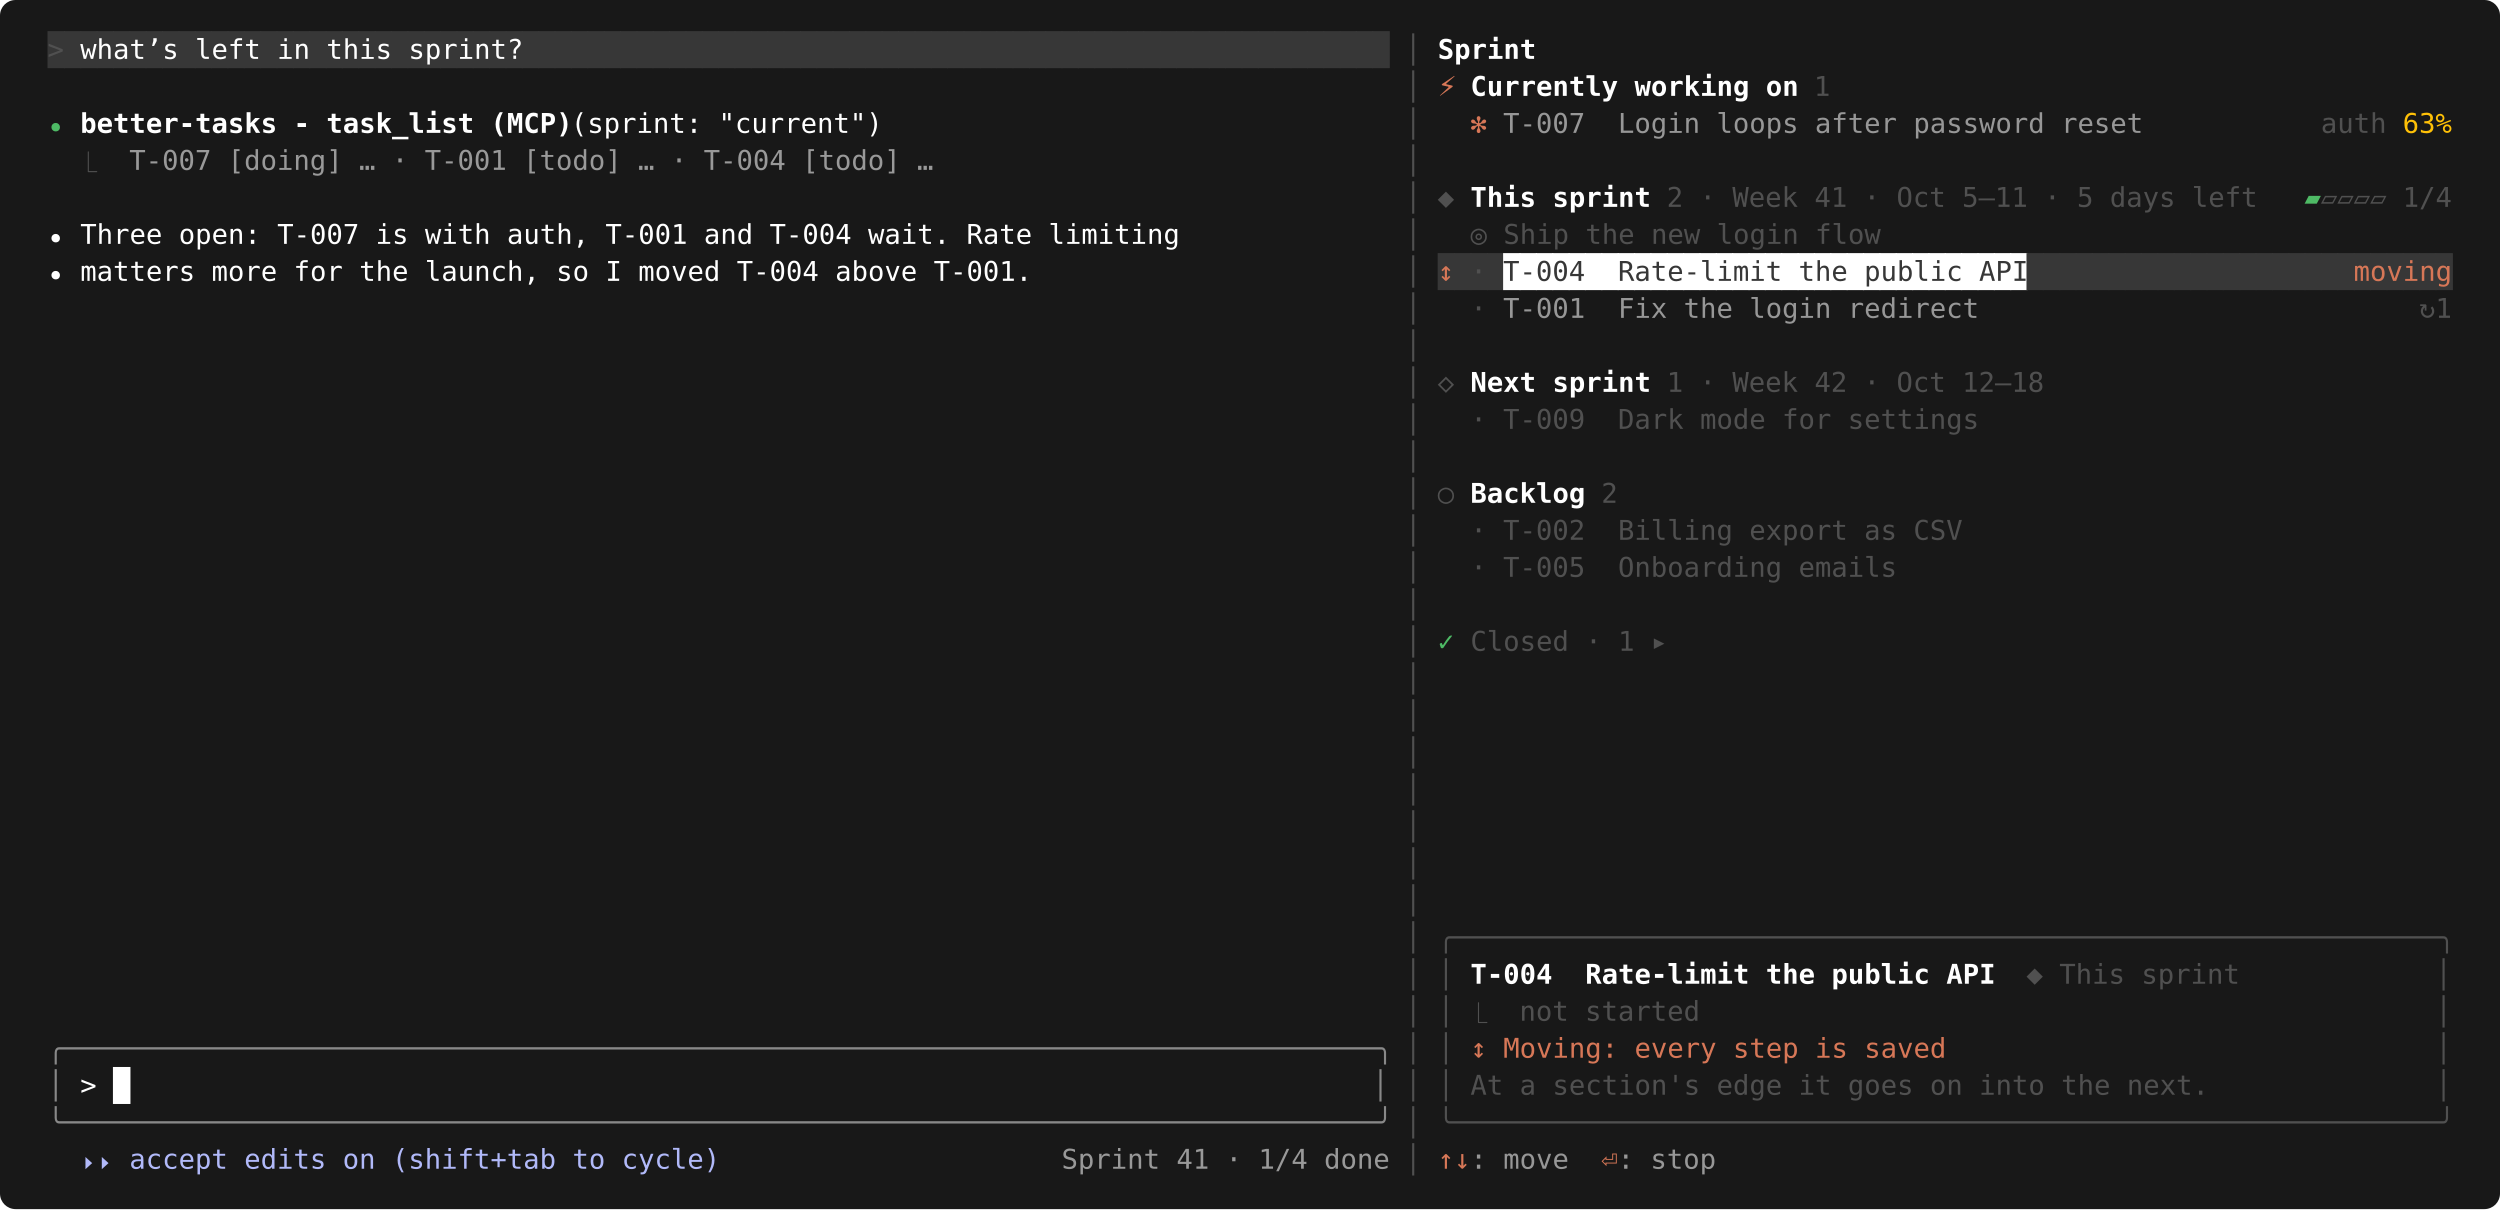
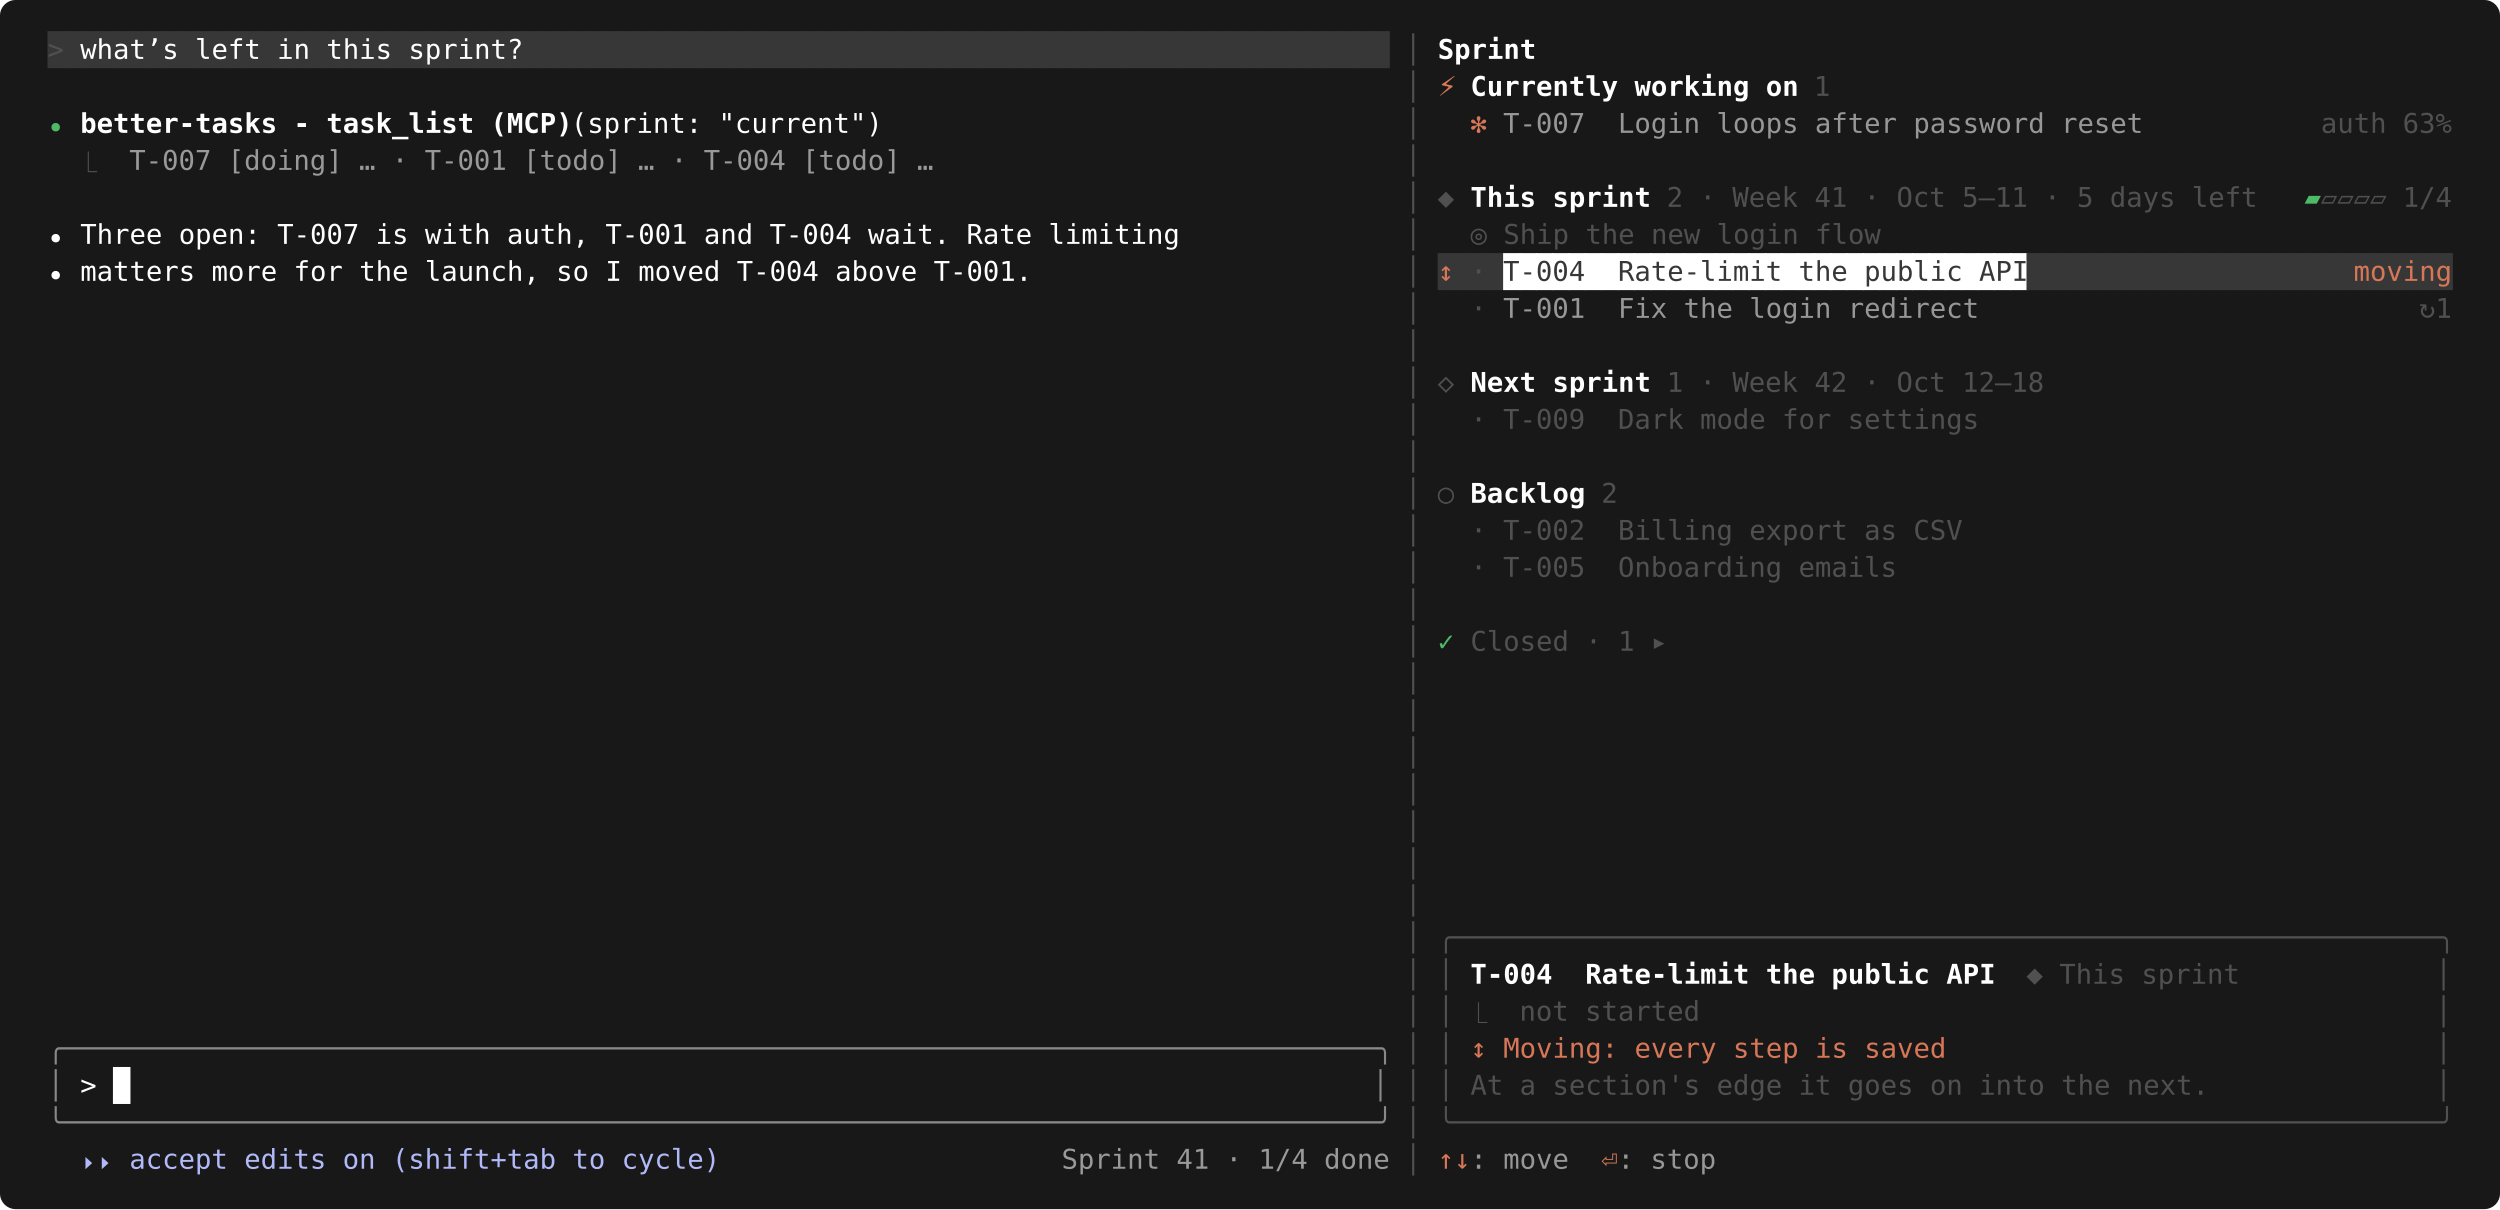
<svg xmlns="http://www.w3.org/2000/svg" width="1284" height="621" viewBox="0 0 1284 621" font-family="JetBrains Mono, SF Mono, Menlo, Consolas, monospace" font-size="14">
  <rect width="100%" height="100%" rx="8" fill="rgb(24,24,24)" />
  <rect x="24.4" y="16" width="9" height="19" fill="rgb(55,55,55)" />
  <rect x="32.8" y="16" width="9" height="19" fill="rgb(55,55,55)" />
  <rect x="41.2" y="16" width="9" height="19" fill="rgb(55,55,55)" />
  <rect x="49.6" y="16" width="9" height="19" fill="rgb(55,55,55)" />
  <rect x="58.0" y="16" width="9" height="19" fill="rgb(55,55,55)" />
  <rect x="66.4" y="16" width="9" height="19" fill="rgb(55,55,55)" />
  <rect x="74.8" y="16" width="9" height="19" fill="rgb(55,55,55)" />
  <rect x="83.2" y="16" width="9" height="19" fill="rgb(55,55,55)" />
  <rect x="91.6" y="16" width="9" height="19" fill="rgb(55,55,55)" />
  <rect x="100.0" y="16" width="9" height="19" fill="rgb(55,55,55)" />
  <rect x="108.4" y="16" width="9" height="19" fill="rgb(55,55,55)" />
  <rect x="116.8" y="16" width="9" height="19" fill="rgb(55,55,55)" />
  <rect x="125.2" y="16" width="9" height="19" fill="rgb(55,55,55)" />
  <rect x="133.6" y="16" width="9" height="19" fill="rgb(55,55,55)" />
  <rect x="142.0" y="16" width="9" height="19" fill="rgb(55,55,55)" />
  <rect x="150.4" y="16" width="9" height="19" fill="rgb(55,55,55)" />
  <rect x="158.8" y="16" width="9" height="19" fill="rgb(55,55,55)" />
  <rect x="167.2" y="16" width="9" height="19" fill="rgb(55,55,55)" />
  <rect x="175.6" y="16" width="9" height="19" fill="rgb(55,55,55)" />
  <rect x="184.0" y="16" width="9" height="19" fill="rgb(55,55,55)" />
  <rect x="192.4" y="16" width="9" height="19" fill="rgb(55,55,55)" />
  <rect x="200.8" y="16" width="9" height="19" fill="rgb(55,55,55)" />
  <rect x="209.2" y="16" width="9" height="19" fill="rgb(55,55,55)" />
  <rect x="217.6" y="16" width="9" height="19" fill="rgb(55,55,55)" />
  <rect x="226.0" y="16" width="9" height="19" fill="rgb(55,55,55)" />
  <rect x="234.4" y="16" width="9" height="19" fill="rgb(55,55,55)" />
  <rect x="242.8" y="16" width="9" height="19" fill="rgb(55,55,55)" />
  <rect x="251.2" y="16" width="9" height="19" fill="rgb(55,55,55)" />
  <rect x="259.6" y="16" width="9" height="19" fill="rgb(55,55,55)" />
  <rect x="268.0" y="16" width="9" height="19" fill="rgb(55,55,55)" />
  <rect x="276.4" y="16" width="9" height="19" fill="rgb(55,55,55)" />
  <rect x="284.8" y="16" width="9" height="19" fill="rgb(55,55,55)" />
  <rect x="293.2" y="16" width="9" height="19" fill="rgb(55,55,55)" />
  <rect x="301.6" y="16" width="9" height="19" fill="rgb(55,55,55)" />
  <rect x="310.0" y="16" width="9" height="19" fill="rgb(55,55,55)" />
  <rect x="318.4" y="16" width="9" height="19" fill="rgb(55,55,55)" />
  <rect x="326.8" y="16" width="9" height="19" fill="rgb(55,55,55)" />
  <rect x="335.2" y="16" width="9" height="19" fill="rgb(55,55,55)" />
  <rect x="343.6" y="16" width="9" height="19" fill="rgb(55,55,55)" />
  <rect x="352.0" y="16" width="9" height="19" fill="rgb(55,55,55)" />
  <rect x="360.4" y="16" width="9" height="19" fill="rgb(55,55,55)" />
  <rect x="368.8" y="16" width="9" height="19" fill="rgb(55,55,55)" />
  <rect x="377.2" y="16" width="9" height="19" fill="rgb(55,55,55)" />
  <rect x="385.6" y="16" width="9" height="19" fill="rgb(55,55,55)" />
  <rect x="394.0" y="16" width="9" height="19" fill="rgb(55,55,55)" />
  <rect x="402.4" y="16" width="9" height="19" fill="rgb(55,55,55)" />
  <rect x="410.8" y="16" width="9" height="19" fill="rgb(55,55,55)" />
  <rect x="419.2" y="16" width="9" height="19" fill="rgb(55,55,55)" />
  <rect x="427.6" y="16" width="9" height="19" fill="rgb(55,55,55)" />
  <rect x="436.0" y="16" width="9" height="19" fill="rgb(55,55,55)" />
  <rect x="444.4" y="16" width="9" height="19" fill="rgb(55,55,55)" />
  <rect x="452.8" y="16" width="9" height="19" fill="rgb(55,55,55)" />
  <rect x="461.2" y="16" width="9" height="19" fill="rgb(55,55,55)" />
  <rect x="469.6" y="16" width="9" height="19" fill="rgb(55,55,55)" />
  <rect x="478.0" y="16" width="9" height="19" fill="rgb(55,55,55)" />
  <rect x="486.4" y="16" width="9" height="19" fill="rgb(55,55,55)" />
  <rect x="494.8" y="16" width="9" height="19" fill="rgb(55,55,55)" />
  <rect x="503.2" y="16" width="9" height="19" fill="rgb(55,55,55)" />
  <rect x="511.6" y="16" width="9" height="19" fill="rgb(55,55,55)" />
  <rect x="520.0" y="16" width="9" height="19" fill="rgb(55,55,55)" />
  <rect x="528.4" y="16" width="9" height="19" fill="rgb(55,55,55)" />
  <rect x="536.8" y="16" width="9" height="19" fill="rgb(55,55,55)" />
  <rect x="545.2" y="16" width="9" height="19" fill="rgb(55,55,55)" />
  <rect x="553.6" y="16" width="9" height="19" fill="rgb(55,55,55)" />
  <rect x="562.0" y="16" width="9" height="19" fill="rgb(55,55,55)" />
  <rect x="570.4" y="16" width="9" height="19" fill="rgb(55,55,55)" />
  <rect x="578.8" y="16" width="9" height="19" fill="rgb(55,55,55)" />
  <rect x="587.2" y="16" width="9" height="19" fill="rgb(55,55,55)" />
  <rect x="595.6" y="16" width="9" height="19" fill="rgb(55,55,55)" />
  <rect x="604.0" y="16" width="9" height="19" fill="rgb(55,55,55)" />
  <rect x="612.4" y="16" width="9" height="19" fill="rgb(55,55,55)" />
  <rect x="620.8" y="16" width="9" height="19" fill="rgb(55,55,55)" />
  <rect x="629.2" y="16" width="9" height="19" fill="rgb(55,55,55)" />
  <rect x="637.6" y="16" width="9" height="19" fill="rgb(55,55,55)" />
  <rect x="646.0" y="16" width="9" height="19" fill="rgb(55,55,55)" />
  <rect x="654.4" y="16" width="9" height="19" fill="rgb(55,55,55)" />
  <rect x="662.8" y="16" width="9" height="19" fill="rgb(55,55,55)" />
  <rect x="671.2" y="16" width="9" height="19" fill="rgb(55,55,55)" />
  <rect x="679.6" y="16" width="9" height="19" fill="rgb(55,55,55)" />
  <rect x="688.0" y="16" width="9" height="19" fill="rgb(55,55,55)" />
  <rect x="696.4" y="16" width="9" height="19" fill="rgb(55,55,55)" />
  <rect x="704.8" y="16" width="9" height="19" fill="rgb(55,55,55)" />
  <text x="24.4" y="30.25" fill="rgb(80,80,80)" textLength="16.8" xml:space="preserve">&gt; </text>
  <text x="41.2" y="30.25" fill="rgb(255,255,255)" textLength="226.8" xml:space="preserve">what’s left in this sprint?</text>
  <text x="721.6" y="30.25" fill="rgb(80,80,80)" textLength="8.4" xml:space="preserve">│</text>
  <text x="730.0" y="30.25" fill="rgb(255,255,255)" font-weight="bold" textLength="67.2" xml:space="preserve"> Sprint </text>
  <text x="721.6" y="49.25" fill="rgb(80,80,80)" textLength="8.4" xml:space="preserve">│</text>
  <text x="738.4" y="49.25" fill="rgb(215,119,87)" textLength="16.8" xml:space="preserve">⚡ </text>
  <text x="755.2" y="49.25" fill="rgb(255,255,255)" font-weight="bold" textLength="168.0" xml:space="preserve">Currently working on</text>
  <text x="923.2" y="49.25" fill="rgb(80,80,80)" textLength="16.8" xml:space="preserve"> 1</text>
  <text x="24.4" y="68.25" fill="rgb(78,186,101)" textLength="16.8" xml:space="preserve">⏺ </text>
  <text x="41.2" y="68.25" fill="rgb(255,255,255)" font-weight="bold" textLength="252.0" xml:space="preserve">better-tasks - task_list (MCP)</text>
  <text x="293.2" y="68.25" fill="rgb(255,255,255)" textLength="159.6" xml:space="preserve">(sprint: "current")</text>
  <text x="721.6" y="68.25" fill="rgb(80,80,80)" textLength="8.4" xml:space="preserve">│</text>
  <text x="755.2" y="68.25" fill="rgb(215,119,87)" textLength="8.4" xml:space="preserve">✻</text>
  <text x="772.0" y="68.25" fill="rgb(255,255,255)" opacity="0.55" textLength="327.6" xml:space="preserve">T-007  Login loops after password reset</text>
  <text x="1192.0" y="68.25" fill="rgb(80,80,80)" textLength="33.6" xml:space="preserve">auth</text>
-   <text x="1234.0" y="68.25" fill="rgb(255,193,7)" textLength="25.2" xml:space="preserve">63%</text>
+   <text x="1234.0" y="68.25" fill="rgb(80,80,80)" textLength="25.2" xml:space="preserve">63%</text>
  <text x="24.4" y="87.25" fill="rgb(80,80,80)" textLength="42.0" xml:space="preserve">  ⎿  </text>
  <text x="66.4" y="87.25" fill="rgb(153,153,153)" textLength="411.6" xml:space="preserve">T-007 [doing] … · T-001 [todo] … · T-004 [todo] …</text>
  <text x="721.6" y="87.25" fill="rgb(80,80,80)" textLength="8.4" xml:space="preserve">│</text>
  <text x="721.6" y="106.25" fill="rgb(80,80,80)" textLength="8.4" xml:space="preserve">│</text>
  <text x="738.4" y="106.25" fill="rgb(80,80,80)" textLength="16.8" xml:space="preserve">◆ </text>
  <text x="755.2" y="106.25" fill="rgb(255,255,255)" font-weight="bold" textLength="92.4" xml:space="preserve">This sprint</text>
  <text x="847.6" y="106.25" fill="rgb(80,80,80)" textLength="310.8" xml:space="preserve"> 2 · Week 41 · Oct 5–11 · 5 days left</text>
  <text x="1183.6" y="106.25" fill="rgb(78,186,101)" textLength="8.4" xml:space="preserve">▰</text>
  <text x="1192.0" y="106.25" fill="rgb(80,80,80)" textLength="33.6" xml:space="preserve">▱▱▱▱</text>
  <text x="1234.0" y="106.25" fill="rgb(80,80,80)" textLength="25.2" xml:space="preserve">1/4</text>
  <text x="24.4" y="125.25" fill="rgb(255,255,255)" textLength="579.6" xml:space="preserve">⏺ Three open: T-007 is with auth, T-001 and T-004 wait. Rate limiting</text>
  <text x="721.6" y="125.25" fill="rgb(80,80,80)" textLength="8.4" xml:space="preserve">│</text>
  <text x="738.4" y="125.25" fill="rgb(80,80,80)" textLength="226.8" xml:space="preserve">  ◎ Ship the new login flow</text>
  <rect x="738.4" y="130" width="9" height="19" fill="rgb(55,55,55)" />
  <rect x="746.8" y="130" width="9" height="19" fill="rgb(55,55,55)" />
  <rect x="755.2" y="130" width="9" height="19" fill="rgb(55,55,55)" />
  <rect x="763.6" y="130" width="9" height="19" fill="rgb(55,55,55)" />
  <rect x="772.0" y="130" width="9" height="19" fill="rgb(255,255,255)" />
  <rect x="780.4" y="130" width="9" height="19" fill="rgb(255,255,255)" />
  <rect x="788.8" y="130" width="9" height="19" fill="rgb(255,255,255)" />
  <rect x="797.2" y="130" width="9" height="19" fill="rgb(255,255,255)" />
  <rect x="805.6" y="130" width="9" height="19" fill="rgb(255,255,255)" />
  <rect x="814.0" y="130" width="9" height="19" fill="rgb(255,255,255)" />
  <rect x="822.4" y="130" width="9" height="19" fill="rgb(255,255,255)" />
  <rect x="830.8" y="130" width="9" height="19" fill="rgb(255,255,255)" />
  <rect x="839.2" y="130" width="9" height="19" fill="rgb(255,255,255)" />
  <rect x="847.6" y="130" width="9" height="19" fill="rgb(255,255,255)" />
  <rect x="856.0" y="130" width="9" height="19" fill="rgb(255,255,255)" />
  <rect x="864.4" y="130" width="9" height="19" fill="rgb(255,255,255)" />
  <rect x="872.8" y="130" width="9" height="19" fill="rgb(255,255,255)" />
  <rect x="881.2" y="130" width="9" height="19" fill="rgb(255,255,255)" />
  <rect x="889.6" y="130" width="9" height="19" fill="rgb(255,255,255)" />
  <rect x="898.0" y="130" width="9" height="19" fill="rgb(255,255,255)" />
  <rect x="906.4" y="130" width="9" height="19" fill="rgb(255,255,255)" />
  <rect x="914.8" y="130" width="9" height="19" fill="rgb(255,255,255)" />
  <rect x="923.2" y="130" width="9" height="19" fill="rgb(255,255,255)" />
  <rect x="931.6" y="130" width="9" height="19" fill="rgb(255,255,255)" />
  <rect x="940.0" y="130" width="9" height="19" fill="rgb(255,255,255)" />
  <rect x="948.4" y="130" width="9" height="19" fill="rgb(255,255,255)" />
  <rect x="956.8" y="130" width="9" height="19" fill="rgb(255,255,255)" />
  <rect x="965.2" y="130" width="9" height="19" fill="rgb(255,255,255)" />
  <rect x="973.6" y="130" width="9" height="19" fill="rgb(255,255,255)" />
  <rect x="982.0" y="130" width="9" height="19" fill="rgb(255,255,255)" />
  <rect x="990.4" y="130" width="9" height="19" fill="rgb(255,255,255)" />
  <rect x="998.8" y="130" width="9" height="19" fill="rgb(255,255,255)" />
  <rect x="1007.2" y="130" width="9" height="19" fill="rgb(255,255,255)" />
  <rect x="1015.6" y="130" width="9" height="19" fill="rgb(255,255,255)" />
  <rect x="1024.0" y="130" width="9" height="19" fill="rgb(255,255,255)" />
  <rect x="1032.4" y="130" width="9" height="19" fill="rgb(255,255,255)" />
  <rect x="1040.8" y="130" width="9" height="19" fill="rgb(55,55,55)" />
  <rect x="1049.2" y="130" width="9" height="19" fill="rgb(55,55,55)" />
  <rect x="1057.6" y="130" width="9" height="19" fill="rgb(55,55,55)" />
  <rect x="1066.0" y="130" width="9" height="19" fill="rgb(55,55,55)" />
  <rect x="1074.4" y="130" width="9" height="19" fill="rgb(55,55,55)" />
  <rect x="1082.8" y="130" width="9" height="19" fill="rgb(55,55,55)" />
  <rect x="1091.2" y="130" width="9" height="19" fill="rgb(55,55,55)" />
  <rect x="1099.6" y="130" width="9" height="19" fill="rgb(55,55,55)" />
  <rect x="1108.0" y="130" width="9" height="19" fill="rgb(55,55,55)" />
  <rect x="1116.4" y="130" width="9" height="19" fill="rgb(55,55,55)" />
  <rect x="1124.8" y="130" width="9" height="19" fill="rgb(55,55,55)" />
  <rect x="1133.2" y="130" width="9" height="19" fill="rgb(55,55,55)" />
  <rect x="1141.6" y="130" width="9" height="19" fill="rgb(55,55,55)" />
  <rect x="1150.0" y="130" width="9" height="19" fill="rgb(55,55,55)" />
  <rect x="1158.4" y="130" width="9" height="19" fill="rgb(55,55,55)" />
  <rect x="1166.8" y="130" width="9" height="19" fill="rgb(55,55,55)" />
  <rect x="1175.2" y="130" width="9" height="19" fill="rgb(55,55,55)" />
  <rect x="1183.6" y="130" width="9" height="19" fill="rgb(55,55,55)" />
  <rect x="1192.0" y="130" width="9" height="19" fill="rgb(55,55,55)" />
  <rect x="1200.4" y="130" width="9" height="19" fill="rgb(55,55,55)" />
  <rect x="1208.8" y="130" width="9" height="19" fill="rgb(55,55,55)" />
  <rect x="1217.2" y="130" width="9" height="19" fill="rgb(55,55,55)" />
  <rect x="1225.6" y="130" width="9" height="19" fill="rgb(55,55,55)" />
  <rect x="1234.0" y="130" width="9" height="19" fill="rgb(55,55,55)" />
  <rect x="1242.4" y="130" width="9" height="19" fill="rgb(55,55,55)" />
  <rect x="1250.8" y="130" width="9" height="19" fill="rgb(55,55,55)" />
  <text x="24.4" y="144.25" fill="rgb(255,255,255)" textLength="504.0" xml:space="preserve">⏺ matters more for the launch, so I moved T-004 above T-001.</text>
  <text x="721.6" y="144.25" fill="rgb(80,80,80)" textLength="8.4" xml:space="preserve">│</text>
  <text x="738.4" y="144.25" fill="rgb(215,119,87)" textLength="8.4" xml:space="preserve">↕</text>
  <text x="755.2" y="144.25" fill="rgb(80,80,80)" textLength="8.4" xml:space="preserve">·</text>
  <text x="772.0" y="144.25" fill="rgb(55,55,55)" textLength="268.8" xml:space="preserve">T-004  Rate-limit the public API</text>
  <text x="1208.8" y="144.25" fill="rgb(215,119,87)" textLength="50.4" xml:space="preserve">moving</text>
  <text x="721.6" y="163.25" fill="rgb(80,80,80)" textLength="8.4" xml:space="preserve">│</text>
  <text x="755.2" y="163.25" fill="rgb(80,80,80)" textLength="8.4" xml:space="preserve">·</text>
  <text x="772.0" y="163.25" fill="rgb(255,255,255)" opacity="0.55" textLength="243.6" xml:space="preserve">T-001  Fix the login redirect</text>
  <text x="1242.4" y="163.25" fill="rgb(80,80,80)" textLength="16.8" xml:space="preserve">↻1</text>
  <text x="721.6" y="182.25" fill="rgb(80,80,80)" textLength="8.4" xml:space="preserve">│</text>
  <text x="721.6" y="201.25" fill="rgb(80,80,80)" textLength="8.4" xml:space="preserve">│</text>
  <text x="738.4" y="201.25" fill="rgb(80,80,80)" textLength="16.8" xml:space="preserve">◇ </text>
  <text x="755.2" y="201.25" fill="rgb(255,255,255)" font-weight="bold" textLength="92.4" xml:space="preserve">Next sprint</text>
  <text x="847.6" y="201.25" fill="rgb(80,80,80)" textLength="201.6" xml:space="preserve"> 1 · Week 42 · Oct 12–18</text>
  <text x="721.6" y="220.25" fill="rgb(80,80,80)" textLength="8.4" xml:space="preserve">│</text>
  <text x="755.2" y="220.25" fill="rgb(80,80,80)" textLength="8.4" xml:space="preserve">·</text>
  <text x="772.0" y="220.25" fill="rgb(80,80,80)" textLength="243.6" xml:space="preserve">T-009  Dark mode for settings</text>
  <text x="721.6" y="239.25" fill="rgb(80,80,80)" textLength="8.4" xml:space="preserve">│</text>
  <text x="721.6" y="258.25" fill="rgb(80,80,80)" textLength="8.4" xml:space="preserve">│</text>
  <text x="738.4" y="258.25" fill="rgb(80,80,80)" textLength="16.8" xml:space="preserve">○ </text>
  <text x="755.2" y="258.25" fill="rgb(255,255,255)" font-weight="bold" textLength="58.8" xml:space="preserve">Backlog</text>
  <text x="814.0" y="258.25" fill="rgb(80,80,80)" textLength="16.8" xml:space="preserve"> 2</text>
  <text x="721.6" y="277.25" fill="rgb(80,80,80)" textLength="8.4" xml:space="preserve">│</text>
  <text x="755.2" y="277.25" fill="rgb(80,80,80)" textLength="8.4" xml:space="preserve">·</text>
  <text x="772.0" y="277.25" fill="rgb(80,80,80)" textLength="235.2" xml:space="preserve">T-002  Billing export as CSV</text>
  <text x="721.6" y="296.25" fill="rgb(80,80,80)" textLength="8.4" xml:space="preserve">│</text>
  <text x="755.2" y="296.25" fill="rgb(80,80,80)" textLength="8.4" xml:space="preserve">·</text>
  <text x="772.0" y="296.25" fill="rgb(80,80,80)" textLength="201.6" xml:space="preserve">T-005  Onboarding emails</text>
  <text x="721.6" y="315.25" fill="rgb(80,80,80)" textLength="8.4" xml:space="preserve">│</text>
  <text x="721.6" y="334.25" fill="rgb(80,80,80)" textLength="8.4" xml:space="preserve">│</text>
  <text x="738.4" y="334.25" fill="rgb(78,186,101)" textLength="8.4" xml:space="preserve">✓</text>
  <text x="755.2" y="334.25" fill="rgb(80,80,80)" textLength="100.8" xml:space="preserve">Closed · 1 ▸</text>
  <text x="721.6" y="353.25" fill="rgb(80,80,80)" textLength="8.4" xml:space="preserve">│</text>
  <text x="721.6" y="372.25" fill="rgb(80,80,80)" textLength="8.4" xml:space="preserve">│</text>
  <text x="721.6" y="391.25" fill="rgb(80,80,80)" textLength="8.4" xml:space="preserve">│</text>
  <text x="721.6" y="410.25" fill="rgb(80,80,80)" textLength="8.4" xml:space="preserve">│</text>
  <text x="721.6" y="429.25" fill="rgb(80,80,80)" textLength="8.4" xml:space="preserve">│</text>
  <text x="721.6" y="448.25" fill="rgb(80,80,80)" textLength="8.4" xml:space="preserve">│</text>
  <text x="721.6" y="467.25" fill="rgb(80,80,80)" textLength="8.4" xml:space="preserve">│</text>
  <text x="721.6" y="486.25" fill="rgb(80,80,80)" textLength="8.4" xml:space="preserve">│</text>
  <text x="738.4" y="486.25" fill="rgb(80,80,80)" textLength="520.8" xml:space="preserve">╭────────────────────────────────────────────────────────────╮</text>
  <text x="721.6" y="505.25" fill="rgb(80,80,80)" textLength="8.4" xml:space="preserve">│</text>
  <text x="738.4" y="505.25" fill="rgb(80,80,80)" textLength="8.4" xml:space="preserve">│</text>
  <text x="755.2" y="505.25" fill="rgb(255,255,255)" font-weight="bold" textLength="268.8" xml:space="preserve">T-004  Rate-limit the public API</text>
  <text x="1040.8" y="505.25" fill="rgb(80,80,80)" textLength="109.2" xml:space="preserve">◆ This sprint</text>
  <text x="1250.8" y="505.25" fill="rgb(80,80,80)" textLength="8.4" xml:space="preserve">│</text>
  <text x="721.6" y="524.25" fill="rgb(80,80,80)" textLength="8.4" xml:space="preserve">│</text>
  <text x="738.4" y="524.25" fill="rgb(80,80,80)" textLength="8.4" xml:space="preserve">│</text>
  <text x="755.2" y="524.25" fill="rgb(80,80,80)" textLength="8.4" xml:space="preserve">⎿</text>
  <text x="780.4" y="524.25" fill="rgb(80,80,80)" textLength="92.4" xml:space="preserve">not started</text>
  <text x="1250.8" y="524.25" fill="rgb(80,80,80)" textLength="8.4" xml:space="preserve">│</text>
  <text x="24.4" y="543.25" fill="rgb(136,136,136)" textLength="688.8" xml:space="preserve">╭────────────────────────────────────────────────────────────────────────────────╮</text>
  <text x="721.6" y="543.25" fill="rgb(80,80,80)" textLength="8.4" xml:space="preserve">│</text>
  <text x="738.4" y="543.25" fill="rgb(80,80,80)" textLength="8.4" xml:space="preserve">│</text>
  <text x="755.2" y="543.25" fill="rgb(215,119,87)" textLength="243.6" xml:space="preserve">↕ Moving: every step is saved</text>
  <text x="1250.8" y="543.25" fill="rgb(80,80,80)" textLength="8.4" xml:space="preserve">│</text>
  <rect x="58.0" y="548" width="9" height="19" fill="rgb(255,255,255)" />
  <text x="24.4" y="562.25" fill="rgb(136,136,136)" textLength="8.4" xml:space="preserve">│</text>
  <text x="41.2" y="562.25" fill="rgb(255,255,255)" textLength="8.4" xml:space="preserve">&gt;</text>
  <text x="704.8" y="562.25" fill="rgb(136,136,136)" textLength="8.4" xml:space="preserve">│</text>
  <text x="721.6" y="562.25" fill="rgb(80,80,80)" textLength="8.4" xml:space="preserve">│</text>
  <text x="738.4" y="562.25" fill="rgb(80,80,80)" textLength="8.4" xml:space="preserve">│</text>
  <text x="755.2" y="562.25" fill="rgb(80,80,80)" textLength="378.0" xml:space="preserve">At a section's edge it goes on into the next.</text>
  <text x="1250.8" y="562.25" fill="rgb(80,80,80)" textLength="8.4" xml:space="preserve">│</text>
  <text x="24.4" y="581.25" fill="rgb(136,136,136)" textLength="688.8" xml:space="preserve">╰────────────────────────────────────────────────────────────────────────────────╯</text>
  <text x="721.6" y="581.25" fill="rgb(80,80,80)" textLength="8.4" xml:space="preserve">│</text>
  <text x="738.4" y="581.25" fill="rgb(80,80,80)" textLength="520.8" xml:space="preserve">╰────────────────────────────────────────────────────────────╯</text>
  <text x="24.4" y="600.25" fill="rgb(177,185,249)" textLength="344.4" xml:space="preserve">  ⏵⏵ accept edits on (shift+tab to cycle)</text>
  <text x="545.2" y="600.25" fill="rgb(153,153,153)" textLength="168.0" xml:space="preserve">Sprint 41 · 1/4 done</text>
  <text x="721.6" y="600.25" fill="rgb(80,80,80)" textLength="8.4" xml:space="preserve">│</text>
  <text x="738.4" y="600.25" fill="rgb(215,119,87)" textLength="16.8" xml:space="preserve">↑↓</text>
  <text x="755.2" y="600.25" fill="rgb(255,255,255)" opacity="0.55" textLength="50.4" xml:space="preserve">: move</text>
  <text x="822.4" y="600.25" fill="rgb(215,119,87)" textLength="8.4" xml:space="preserve">⏎</text>
  <text x="830.8" y="600.25" fill="rgb(255,255,255)" opacity="0.55" textLength="50.4" xml:space="preserve">: stop</text>
</svg>
